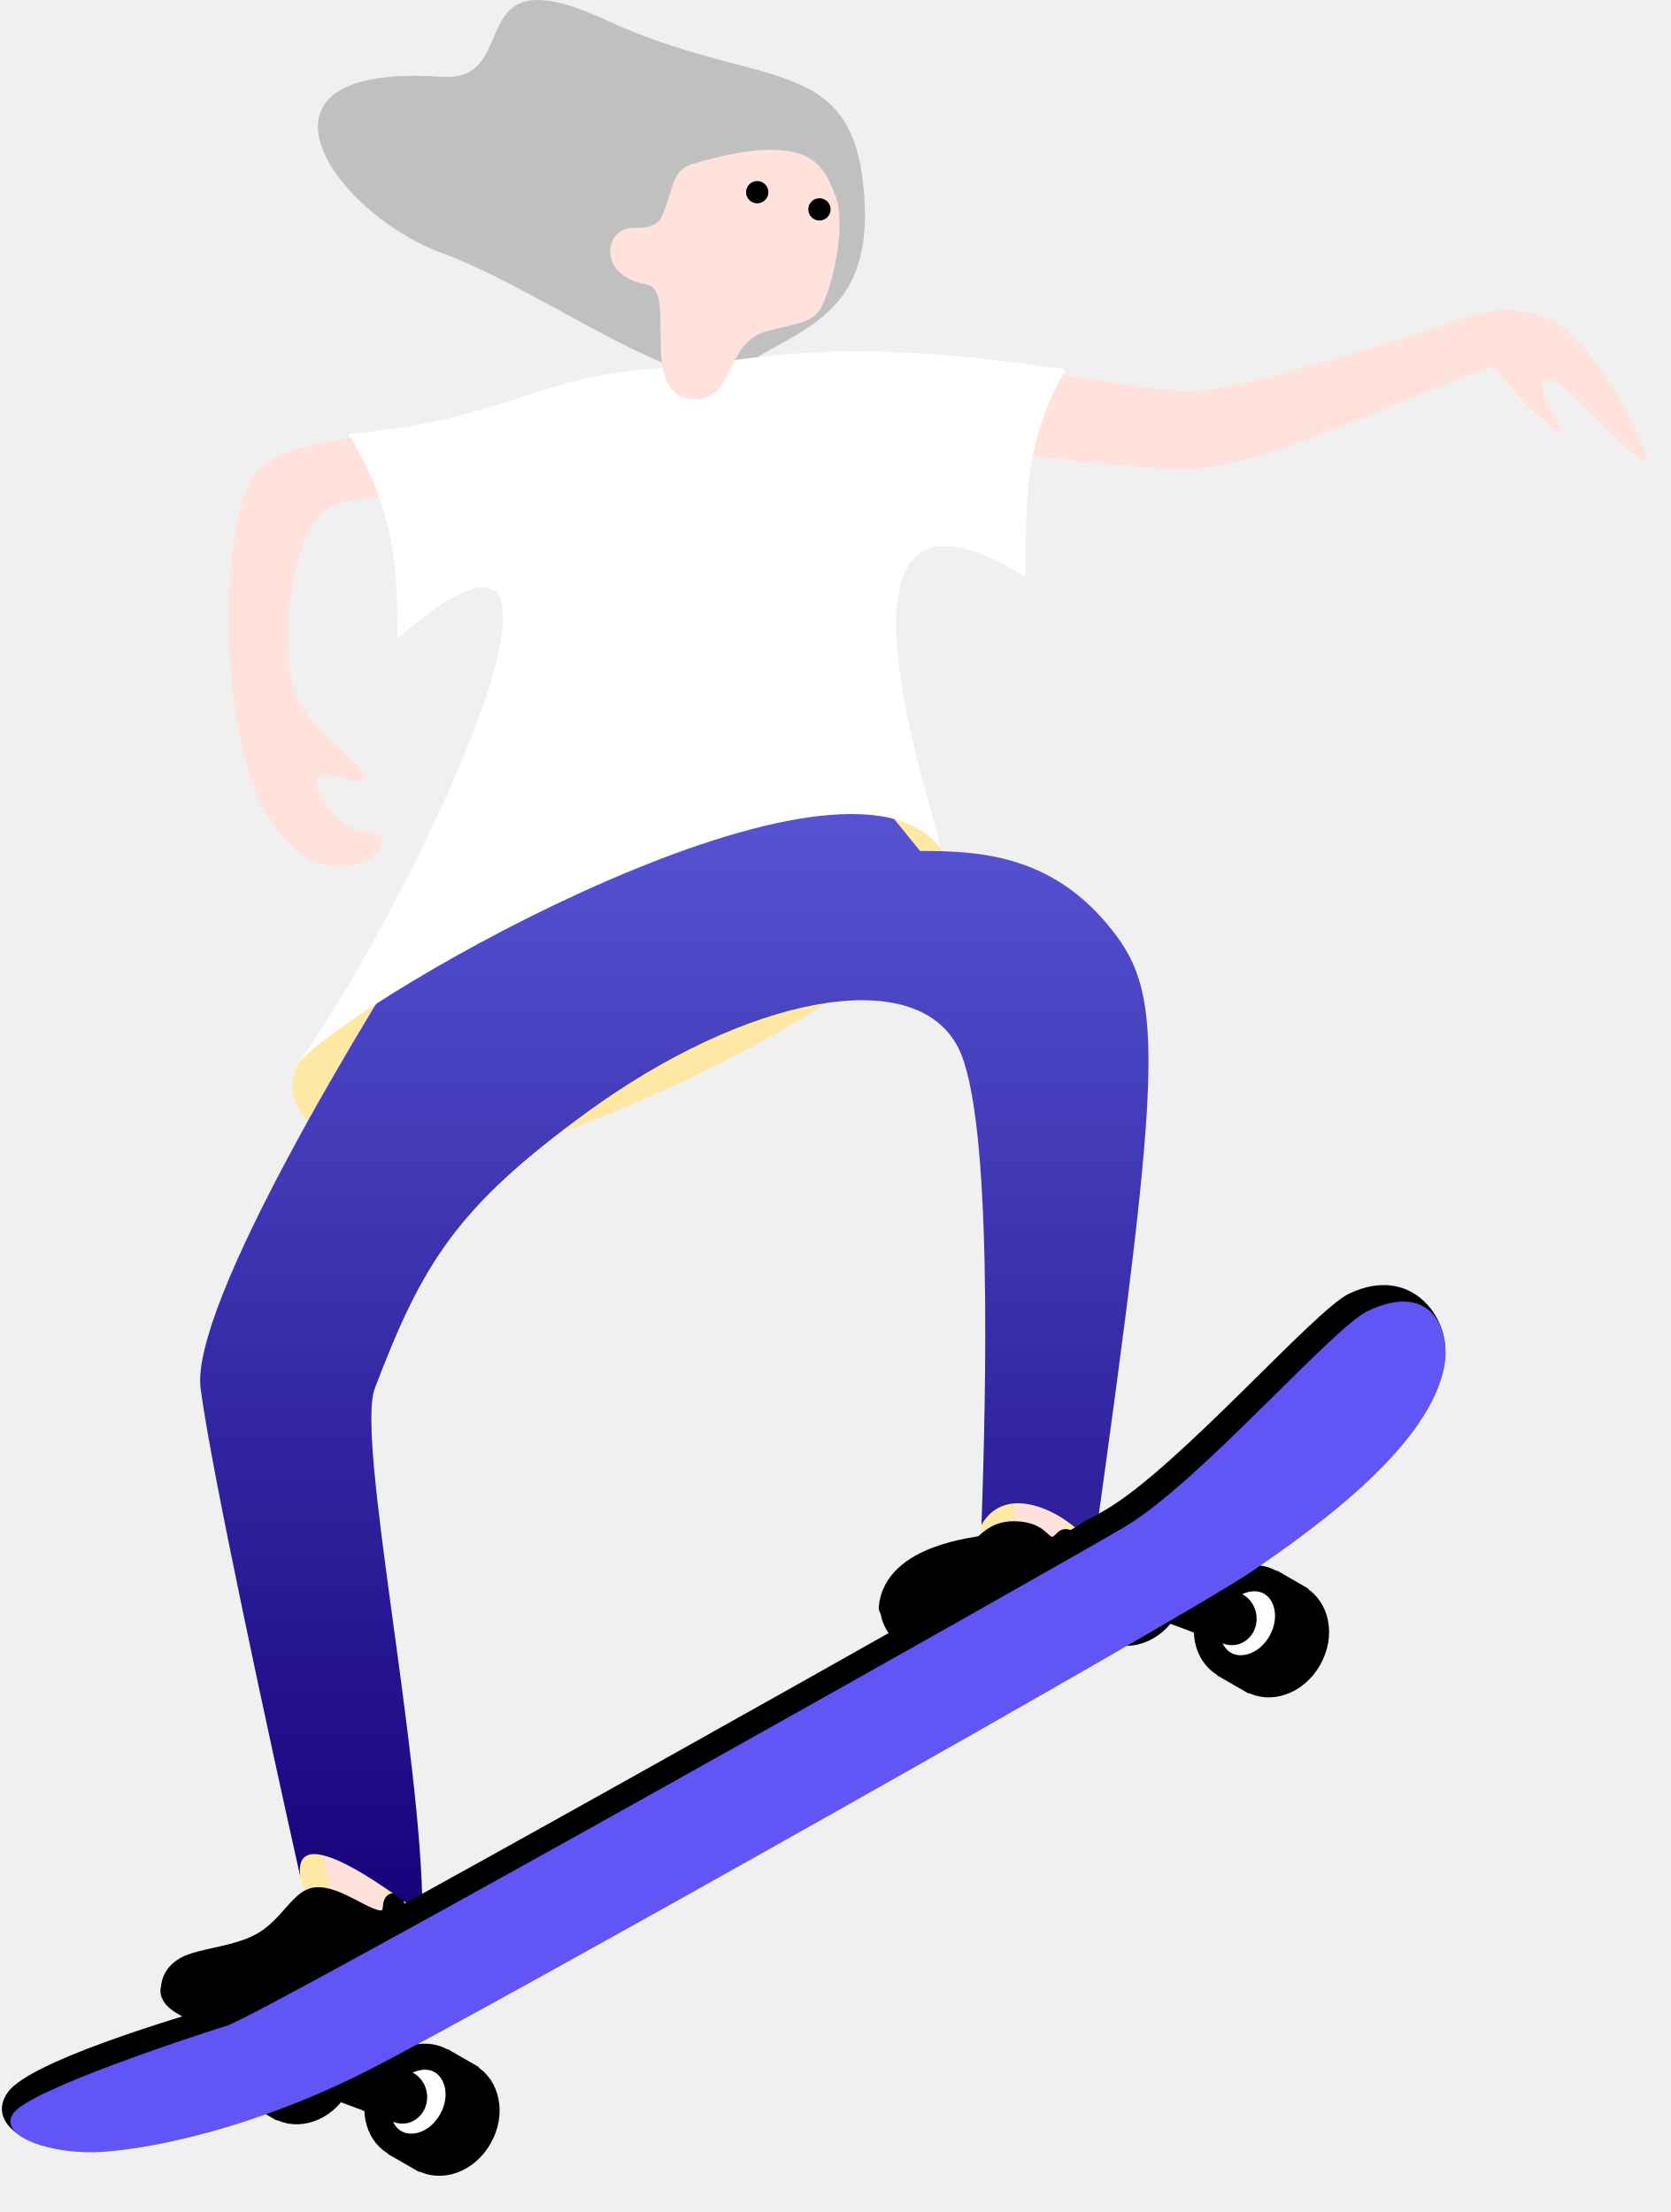
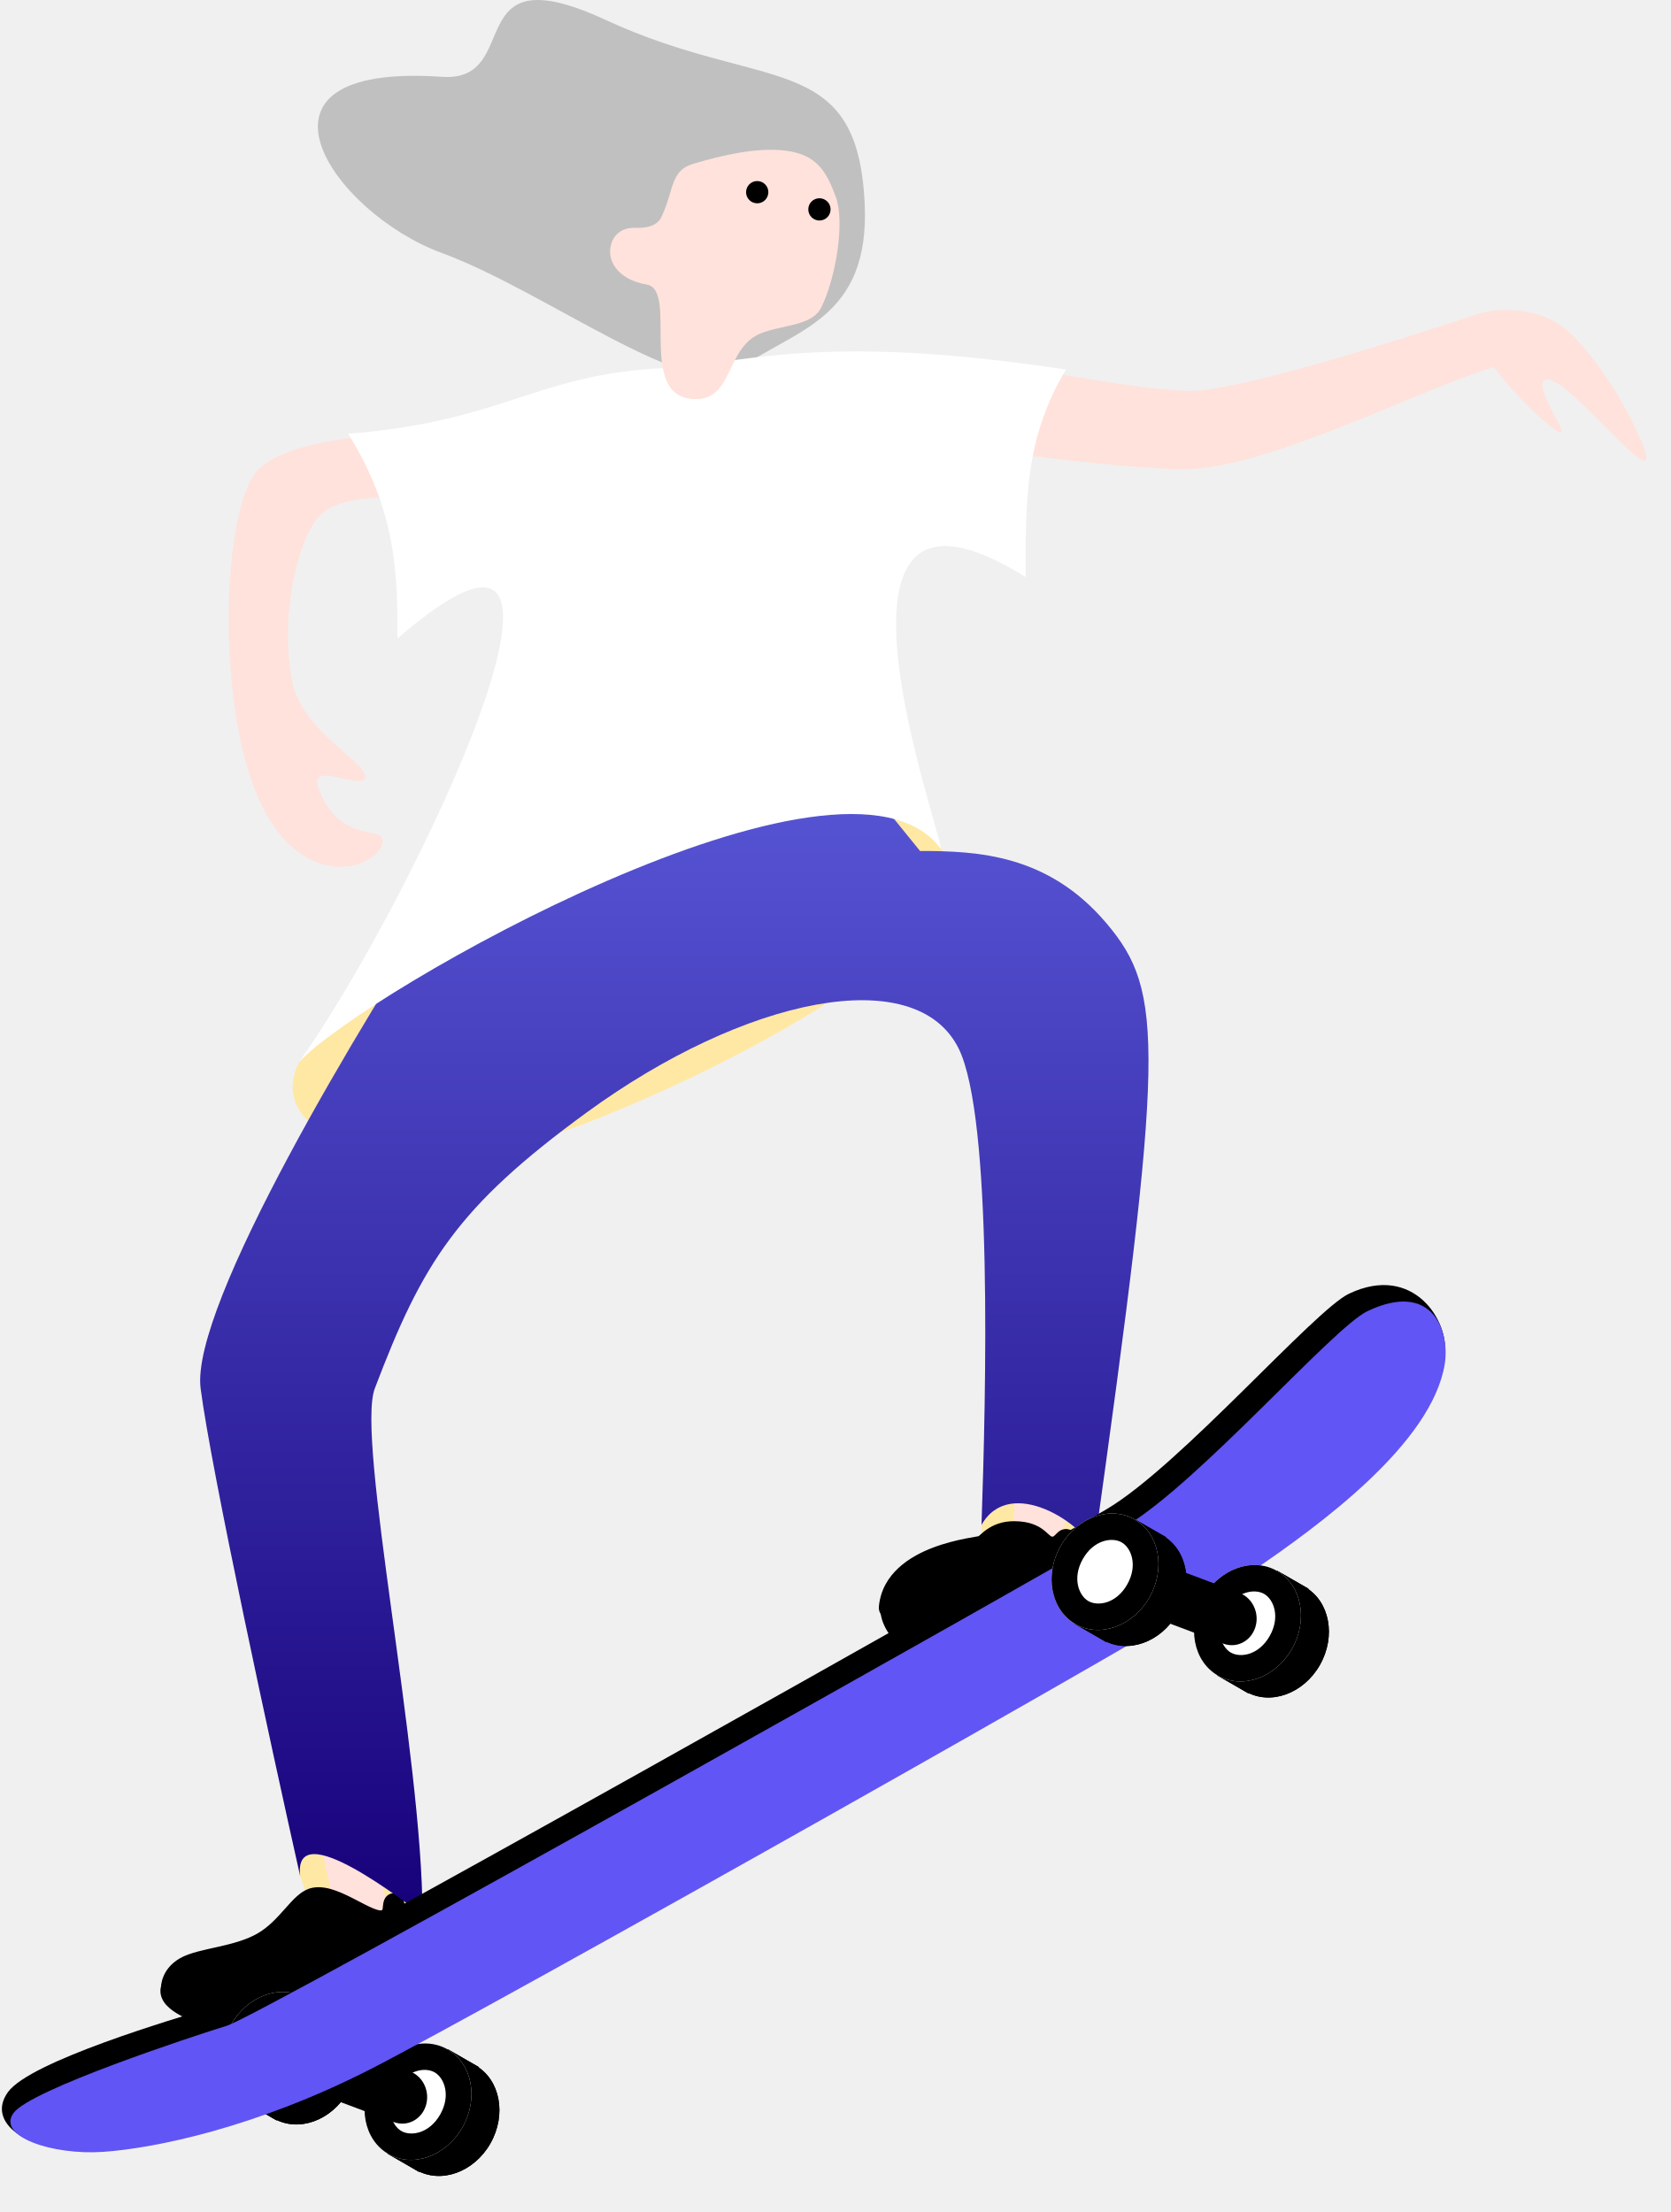
- <svg xmlns="http://www.w3.org/2000/svg" width="576" height="763" viewBox="0 0 576 763" fill="none">
+ <svg xmlns="http://www.w3.org/2000/svg" xmlns:xlink="http://www.w3.org/1999/xlink" width="576" height="763" viewBox="0 0 576 763" fill="none">
  <g id="me-skate-2">
    <path id="Vector 96" d="M145.682 660.368C140.927 657.311 100.771 625.187 103.527 647.233C105.635 652.706 106.664 660.368 122.992 673.607C128.395 677.988 145.682 677.589 145.682 660.368Z" fill="#FFE8A3" />
    <path id="Vector 95" d="M377.145 535.038C374.179 525.991 348.357 508.538 338.458 525.991C338.458 538.019 345.509 544.314 358.795 546.774C372.08 549.235 375.004 542.425 377.145 535.038Z" fill="#FFE8A3" />
    <path id="Vector 94" d="M324.339 292.631C291.138 247.983 125.374 342.262 103.213 366.237C88.873 394.555 144.03 409.91 202.431 387.255C260.833 364.6 343.49 318.388 324.339 292.631Z" fill="#FFE8A3" />
    <path id="hair" d="M152.347 26.499C181.062 28.479 157.736 -16.78 208.773 6.847C263.234 32.059 295.569 16.802 298.167 70.068C300.148 110.666 273.412 113.637 254.599 127.5C238.536 139.335 188.308 100.466 152.347 87.263C114.562 73.389 78.919 21.435 152.347 26.499Z" fill="black" fill-opacity="0.2" />
    <path id="Vector 38" d="M94.196 284.652C74.837 256.531 75.545 185.424 86.715 165.163C94.998 150.139 135.474 150.169 148.508 148.575L155.105 173.44C155.105 173.44 119.654 166.999 109.832 178.234C102.756 186.328 96.011 212.681 101.052 236.554C105.847 253.336 125.986 262.686 125.986 267.961C125.986 273.235 105.751 261.674 109.832 272.036C117.67 291.94 132.363 284.192 131.979 290.497C130.794 298.16 109.832 307.366 94.196 284.652Z" fill="#FFE2DB" />
    <path id="Vector 39" d="M537.39 145.87C543.427 156.493 523.987 138.52 515.154 126.604C484.782 136.132 434.932 162.94 405.763 161.853C388.828 161.222 368.208 158.835 352.696 156.895L358.483 128.154C381.285 131.339 391.512 134.022 409.451 134.86C427.391 135.698 500.784 111.277 508.583 108.605C516.381 105.933 527.764 106.2 536.625 111.206C545.485 116.211 558.991 135.867 565.661 151.418C574.294 171.545 553.681 145.901 541.162 135.299C533.814 129.077 526.578 126.845 537.39 145.87Z" fill="#FFE2DB" />
    <path id="Vector 40" d="M77.876 480.475C80.332 468.601 87.024 460.589 90.246 456.17C111.513 450.923 115.853 442.426 126.901 458.445C98.864 470.388 111.763 488.264 113.696 495.818C127.171 548.488 125.893 611.604 133.591 660.117C126.783 665.052 122.528 665.393 116.274 662.31C104.214 605.506 75.419 492.348 77.876 480.475Z" fill="#FFE2DB" />
    <path id="Vector 41" d="M348.457 541.318L365.113 541.928C379.87 422.409 398.446 320.25 357.976 327.198C322.913 333.218 358.722 404.726 348.457 541.318Z" fill="#FFE2DB" />
    <g id="Group 17">
-       <path id="Vector 33" d="M63.768 678.517C59.357 681.069 58.807 684.941 59.083 686.557L148.852 692.981C149.004 691.302 149.2 687.269 148.764 684.562C147.184 674.736 138.208 667.408 135.802 656.525C135.147 657.714 136.269 661.282 132.219 662.362C127.156 663.712 115.8 653.278 108.454 654.583C103.375 655.485 99.341 664.877 90.499 669.966C81.658 675.054 69.281 675.327 63.768 678.517Z" fill="black" stroke="black" stroke-width="7" stroke-linejoin="round" />
-       <path id="Vector 29" d="M99.445 683.265C90.161 682.48 69.832 679.33 62.066 683.512C49.388 690.339 83.863 699.834 99.338 700.561C114.814 701.289 126.355 701.987 132.657 701.245C138.958 700.502 149.858 698.679 148.312 694.042C146.767 689.406 137.438 691.662 128.402 689.14C119.365 686.618 113.606 684.462 99.445 683.265Z" fill="black" stroke="black" stroke-width="8" />
+       <g id="Vector 33">
+         <path d="M63.768 678.517C59.357 681.069 58.807 684.941 59.083 686.557L148.852 692.981C149.004 691.302 149.2 687.269 148.764 684.562C147.184 674.736 138.208 667.408 135.802 656.525C135.147 657.714 136.269 661.282 132.219 662.362C127.156 663.712 115.8 653.278 108.454 654.583C103.375 655.485 99.341 664.877 90.499 669.966C81.658 675.054 69.281 675.327 63.768 678.517Z" fill="black" />
+         <path d="M59.083 686.557L55.63 687.178C55.899 688.751 57.204 689.931 58.799 690.045L59.083 686.557ZM63.768 678.517L65.502 681.539L63.768 678.517ZM90.499 669.966L92.227 672.991V672.991L90.499 669.966ZM108.454 654.583L109.035 658.026L108.454 654.583ZM132.219 662.362L133.092 665.74V665.74L132.219 662.362ZM135.802 656.525L139.223 655.74C138.91 654.323 137.748 653.255 136.306 653.06C134.864 652.865 133.443 653.582 132.737 654.862L135.802 656.525ZM148.764 684.562L145.306 685.149L145.306 685.149L148.764 684.562ZM148.852 692.981L148.568 696.468C150.483 696.606 152.167 695.175 152.34 693.263L148.852 692.981ZM59.083 686.557L62.536 685.937C62.537 685.939 62.535 685.926 62.532 685.898C62.53 685.87 62.528 685.831 62.527 685.782C62.526 685.682 62.532 685.551 62.552 685.393C62.593 685.077 62.688 684.688 62.873 684.267C63.227 683.461 63.954 682.434 65.502 681.539L63.768 678.517L62.033 675.496C56.212 678.864 55.133 684.269 55.63 687.178L59.083 686.557ZM63.768 678.517L65.502 681.539C66.463 680.983 67.902 680.463 69.902 679.929C71.887 679.399 74.106 678.933 76.626 678.364C81.496 677.265 87.288 675.834 92.227 672.991L90.499 669.966L88.772 666.94C84.869 669.187 80.052 670.436 75.145 671.543C72.777 672.077 70.315 672.596 68.153 673.173C66.005 673.747 63.829 674.457 62.033 675.496L63.768 678.517ZM90.499 669.966L92.227 672.991C97.217 670.118 100.788 666.064 103.499 663.009C104.917 661.412 106.021 660.175 107.056 659.261C108.098 658.34 108.708 658.084 109.035 658.026L108.454 654.583L107.872 651.14C105.659 651.534 103.861 652.789 102.442 654.042C101.016 655.302 99.606 656.9 98.275 658.4C95.49 661.538 92.622 664.724 88.772 666.94L90.499 669.966ZM108.454 654.583L109.035 658.026C109.981 657.858 111.381 658.033 113.351 658.734C115.276 659.418 117.349 660.453 119.554 661.596C121.662 662.689 123.975 663.929 126.056 664.774C127.973 665.552 130.603 666.404 133.092 665.74L132.219 662.362L131.346 658.984C131.401 658.97 131.243 659.023 130.732 658.926C130.234 658.832 129.582 658.63 128.749 658.292C127.048 657.601 125.114 656.567 122.831 655.383C120.646 654.25 118.186 653.005 115.757 652.142C113.373 651.295 110.6 650.656 107.872 651.14L108.454 654.583ZM132.219 662.362L133.092 665.74C134.631 665.33 135.938 664.606 136.939 663.541C137.93 662.487 138.416 661.316 138.672 660.338C138.912 659.42 138.981 658.516 139.022 658.09C139.048 657.824 139.061 657.725 139.069 657.683C139.08 657.624 139.049 657.86 138.867 658.188L135.802 656.525L132.737 654.862C132.392 655.488 132.252 656.095 132.183 656.463C132.111 656.847 132.074 657.231 132.049 657.484C131.99 658.094 131.963 658.373 131.895 658.631C131.844 658.829 131.81 658.826 131.852 658.782C131.904 658.727 131.832 658.855 131.346 658.984L132.219 662.362ZM148.764 684.562L145.306 685.149C145.668 687.404 145.51 691.074 145.363 692.698L148.852 692.981L152.34 693.263C152.497 691.53 152.731 687.134 152.223 683.976L148.764 684.562ZM148.852 692.981L149.136 689.493L59.367 683.069L59.083 686.557L58.799 690.045L148.568 696.468L148.852 692.981ZM135.802 656.525L132.382 657.31C133.732 663.421 136.919 668.464 139.61 672.802C142.42 677.331 144.645 681.037 145.306 685.149L148.764 684.562L152.223 683.976C151.304 678.261 148.25 673.389 145.576 669.078C142.782 664.575 140.278 660.511 139.223 655.74L135.802 656.525Z" fill="black" />
+       </g>
+       <g id="Vector 29">
+         <path d="M99.445 683.265C90.161 682.48 69.832 679.33 62.066 683.512C49.388 690.339 83.863 699.834 99.338 700.561C114.814 701.289 126.355 701.987 132.657 701.245C138.958 700.502 149.858 698.679 148.312 694.042C146.767 689.406 137.438 691.662 128.402 689.14C119.365 686.618 113.606 684.462 99.445 683.265Z" fill="black" />
+         <path d="M62.066 683.512L60.189 679.999L62.066 683.512ZM99.445 683.265L99.817 679.283V679.283L99.445 683.265ZM128.402 689.14L129.511 685.291V685.291L128.402 689.14ZM148.312 694.042L152.112 692.751L152.112 692.751L148.312 694.042ZM62.066 683.512L63.944 687.025C65.159 686.37 67.234 685.843 70.2 685.579C73.081 685.322 76.434 685.34 79.95 685.517C87.12 685.877 94.108 686.827 99.073 687.247L99.445 683.265L99.817 679.283C95.499 678.918 87.68 677.9 80.423 677.535C76.726 677.349 72.96 677.315 69.555 677.619C66.235 677.915 62.856 678.563 60.189 679.999L62.066 683.512ZM99.445 683.265L99.073 687.247C112.791 688.406 118.178 690.446 127.293 692.989L128.402 689.14L129.511 685.291C120.552 682.791 114.421 680.518 99.817 679.283L99.445 683.265ZM132.657 701.245L132.221 697.276C126.349 697.968 115.313 697.31 99.562 696.57L99.338 700.561L99.115 704.553C114.316 705.267 126.361 706.006 133.092 705.213L132.657 701.245ZM128.402 689.14L127.293 692.989C132.276 694.38 137.508 694.483 140.77 694.778C142.576 694.941 143.674 695.141 144.337 695.4C144.857 695.602 144.611 695.629 144.512 695.334L148.312 694.042L152.112 692.751C151.241 690.138 149.25 688.708 147.303 687.951C145.5 687.249 143.411 686.986 141.562 686.819C137.514 686.452 133.564 686.422 129.511 685.291L128.402 689.14ZM148.312 694.042L144.512 695.334C144.456 695.165 144.413 694.821 144.538 694.439C144.645 694.112 144.794 694.01 144.698 694.098C144.427 694.349 143.663 694.814 142.166 695.322C139.281 696.303 135.346 696.908 132.221 697.276L132.657 701.245L133.092 705.213C136.269 704.839 140.935 704.161 144.688 702.885C146.511 702.266 148.576 701.359 150.111 699.94C150.918 699.195 151.714 698.183 152.146 696.866C152.596 695.494 152.555 694.079 152.112 692.751L148.312 694.042ZM99.338 700.561L99.562 696.57C92.272 696.227 80.188 693.766 71.565 690.576C69.434 689.787 67.594 688.983 66.135 688.196C64.623 687.38 63.749 686.704 63.342 686.256C62.922 685.794 63.516 686.204 63.265 687.158C63.075 687.88 62.687 687.701 63.944 687.025L62.066 683.512L60.189 679.999C58.276 681.029 56.192 682.64 55.521 685.192C54.789 687.975 56.117 690.252 57.388 691.651C58.672 693.064 60.446 694.244 62.28 695.234C64.166 696.251 66.371 697.201 68.724 698.072C78.038 701.518 90.929 704.168 99.115 704.553L99.338 700.561Z" fill="black" />
+       </g>
    </g>
    <g id="Group 18">
-       <path id="Vector 37" d="M349.84 528.729C342.995 528.615 340.619 532.96 339.016 533.63C337.414 534.301 308.707 536.564 307.028 554.479L376.343 567.705C377.159 551.557 372.778 544.769 367.504 531.441C366.791 531.976 365.287 534.43 362.155 534.016C358.17 533.49 358.512 528.874 349.84 528.729Z" fill="black" stroke="black" stroke-width="8" stroke-linecap="round" stroke-linejoin="round" />
-       <path id="Vector 35" d="M342.299 574.792C352.462 577.412 360.478 579.477 372.956 573.746C388.524 566.595 361.246 552.211 352.207 549.245C339.726 545.149 320.533 540.201 310.013 547.029C298.021 554.813 310.765 568.617 318.059 571.339C325.353 574.061 334.483 572.778 342.09 574.739L342.299 574.792Z" fill="black" stroke="black" stroke-width="3" stroke-linecap="round" />
+       <g id="Vector 37">
+         <path d="M349.84 528.729C342.995 528.615 340.619 532.96 339.016 533.63C337.414 534.301 308.707 536.564 307.028 554.479L376.343 567.705C377.159 551.557 372.778 544.769 367.504 531.441C366.791 531.976 365.287 534.43 362.155 534.016C358.17 533.49 358.512 528.874 349.84 528.729Z" fill="black" />
+         <path d="M339.016 533.63L337.554 529.927L337.554 529.927L339.016 533.63ZM349.84 528.729L349.985 524.715L349.985 524.715L349.84 528.729ZM362.155 534.016L361.561 537.997L361.561 537.997L362.155 534.016ZM367.504 531.441L365.169 528.237C366.164 527.49 367.437 527.242 368.617 527.565C369.797 527.888 370.752 528.746 371.205 529.89L367.504 531.441ZM376.343 567.705L380.318 567.83C380.259 569.002 379.694 570.1 378.773 570.835C377.852 571.569 376.667 571.867 375.529 571.65L376.343 567.705ZM307.028 554.479L306.213 558.424C304.23 558.046 302.874 556.218 303.065 554.18L307.028 554.479ZM339.016 533.63L337.554 529.927C337.251 530.054 337.122 530.178 337.248 530.079C337.356 529.993 337.509 529.86 337.803 529.595C338.334 529.116 339.174 528.346 340.236 527.603C342.482 526.029 345.605 524.642 349.985 524.715L349.84 528.729L349.696 532.743C347.23 532.702 345.742 533.43 344.688 534.168C344.1 534.58 343.617 535.015 343.039 535.536C342.778 535.771 342.428 536.087 342.074 536.366C341.735 536.633 341.182 537.039 340.479 537.334L339.016 533.63ZM349.84 528.729L349.985 524.715C355.211 524.802 358.143 526.308 360.315 528.105C360.78 528.489 361.198 528.877 361.498 529.151C361.828 529.453 362.033 529.634 362.218 529.775C362.498 529.99 362.601 530.016 362.748 530.035L362.155 534.016L361.561 537.997C359.717 537.753 358.368 537.005 357.321 536.201C356.841 535.834 356.413 535.445 356.09 535.149C355.736 534.826 355.479 534.588 355.195 534.354C354.374 533.675 353.141 532.8 349.696 532.743L349.84 528.729ZM362.155 534.016L362.748 530.035C362.971 530.065 363.082 530.037 363.132 530.022C363.197 530.002 363.294 529.96 363.437 529.854C363.591 529.741 363.757 529.588 363.992 529.347C364.03 529.308 364.31 529.016 364.399 528.925C364.526 528.795 364.813 528.505 365.169 528.237L367.504 531.441L369.839 534.645C370.79 533.931 366.839 538.694 361.561 537.997L362.155 534.016ZM376.343 567.705L375.529 571.65L306.213 558.424L307.028 554.479L307.842 550.534L377.157 563.76L376.343 567.705ZM307.028 554.479L303.065 554.18C304.14 542.713 313.854 536.827 321.71 533.836C325.795 532.28 329.826 531.323 332.881 530.714C334.414 530.408 335.724 530.187 336.661 530.026C337.144 529.944 337.489 529.884 337.737 529.836C338.148 529.757 337.912 529.777 337.554 529.927L339.016 533.63L340.479 537.334C339.92 537.568 339.273 537.684 339.086 537.72C338.736 537.788 338.299 537.863 337.84 537.941C336.894 538.103 335.686 538.308 334.275 538.589C331.445 539.153 327.894 540.007 324.392 541.34C317.074 544.126 311.595 548.33 310.99 554.778L307.028 554.479ZM367.504 531.441L371.205 529.89C376.334 542.852 381.188 550.598 380.318 567.83L376.343 567.705L372.368 567.58C373.129 552.515 369.222 546.686 363.803 532.992L367.504 531.441Z" fill="black" />
+       </g>
+       <g id="Vector 35">
+         <path d="M342.299 574.792C352.462 577.412 360.478 579.477 372.956 573.746C388.524 566.595 361.246 552.211 352.207 549.245C339.726 545.149 320.533 540.201 310.013 547.029C298.021 554.813 310.765 568.617 318.059 571.339C325.353 574.061 334.483 572.778 342.09 574.739L342.299 574.792Z" fill="black" />
+         <path d="M372.956 573.746L372.36 572.378L372.36 572.378L372.956 573.746ZM342.299 574.792L341.903 576.251L341.903 576.251L342.299 574.792ZM342.09 574.739L342.486 573.28L342.486 573.28L342.09 574.739ZM318.059 571.339L318.601 569.926V569.926L318.059 571.339ZM310.013 547.029L309.223 545.768L309.223 545.768L310.013 547.029ZM352.207 549.245L352.694 547.813V547.813L352.207 549.245ZM372.956 573.746L373.553 575.114C367.12 578.069 361.77 579.039 356.691 578.905C351.662 578.773 346.955 577.553 341.903 576.251L342.299 574.792L342.695 573.333C347.806 574.651 352.189 575.774 356.828 575.896C361.418 576.017 366.315 575.155 372.36 572.378L372.956 573.746ZM342.299 574.792L341.903 576.251L341.694 576.197L342.09 574.739L342.486 573.28L342.695 573.333L342.299 574.792ZM342.09 574.739L341.694 576.197C338.058 575.26 334.046 575.095 329.834 574.827C325.701 574.563 321.391 574.198 317.517 572.752L318.059 571.339L318.601 569.926C322.02 571.202 325.923 571.556 330.08 571.822C334.159 572.082 338.515 572.256 342.486 573.28L342.09 574.739ZM318.059 571.339L317.517 572.752C313.524 571.262 308.25 566.883 305.493 561.828C304.101 559.277 303.264 556.397 303.711 553.524C304.167 550.589 305.923 547.91 309.223 545.768L310.013 547.029L310.803 548.29C308.107 550.041 306.959 552.007 306.66 553.933C306.351 555.923 306.908 558.124 308.115 560.337C310.554 564.81 315.3 568.694 318.601 569.926L318.059 571.339ZM310.013 547.029L309.223 545.768C314.942 542.055 322.817 541.64 330.574 542.545C338.394 543.458 346.423 545.755 352.694 547.813L352.207 549.245L351.72 550.677C345.51 548.639 337.701 546.414 330.174 545.536C322.585 544.65 315.603 545.175 310.803 548.29L310.013 547.029ZM352.207 549.245L352.694 547.813C357.349 549.34 366.593 553.754 372.757 558.745C374.309 560.001 375.701 561.322 376.784 562.674C377.858 564.014 378.692 565.463 379.013 566.976C379.345 568.543 379.113 570.131 378.137 571.588C377.194 572.994 375.641 574.155 373.553 575.114L372.956 573.746L372.36 572.378C374.163 571.55 375.164 570.696 375.674 569.936C376.15 569.226 376.27 568.494 376.093 567.661C375.905 566.773 375.367 565.741 374.448 564.594C373.536 563.457 372.311 562.282 370.861 561.107C365.019 556.377 356.104 552.116 351.72 550.677L352.207 549.245Z" fill="black" />
+       </g>
    </g>
    <path id="Vector 93" d="M69.182 478.941C65.518 450.549 124.897 351.864 155.045 306.07L295.861 267.145L317.264 293.532C337.108 293.532 361.4 294.661 381.549 318.474C401.698 342.287 401.394 361.565 377.144 535.038C374.178 525.992 348.357 508.538 338.458 525.992C339.985 480.961 342.427 385.378 330.52 361.565C315.637 331.799 256.812 343.989 202.381 383.678C157.624 416.313 145.682 435.592 129.239 478.941C122.662 496.281 145.682 605.37 145.682 660.368C140.927 657.311 100.771 625.187 103.527 647.233C93.605 602.966 72.845 507.333 69.182 478.941Z" fill="url(#paint0_linear_68_7608)" />
    <path id="Vector 92" d="M238.357 126.747C280.422 118.596 317.246 120.006 367.571 127.451C353.453 151.229 353.673 172.084 353.673 199.024C274.264 149.629 325.07 287.624 324.338 292.631C291.138 247.983 125.374 342.262 103.213 366.237C143.026 310.072 218.811 149.629 137.052 220.236C137.052 199.024 137.052 176.868 120.078 149.629C177.457 145.052 186.372 126.747 238.357 126.747Z" fill="white" />
    <g id="Group 58">
      <path id="Vector 42" d="M283.209 106.029C288.211 95.904 291.423 76.609 288.211 67.907C284.998 59.205 281.681 53.209 270.614 51.926C260.531 50.757 248.535 53.709 239.082 56.49C231.043 58.854 232.534 65.454 228.073 74.857C226.591 77.982 222.752 78.728 219.297 78.579C215.731 78.424 212.389 79.8 210.973 83.55C208.782 89.356 212.63 96.372 222.991 98.145C234.246 100.07 218.975 137.678 239.983 137.678C252.882 137.678 250.309 119.88 262.308 115.003C269.843 111.94 279.984 112.558 283.209 106.029Z" fill="#FFE2DB" />
      <circle id="Ellipse 28" cx="261.113" cy="66.292" r="3.841" fill="black" />
      <circle id="Ellipse 29" cx="282.568" cy="72.225" r="3.841" fill="black" />
    </g>
    <g id="Group 19">
      <path id="Vector 12" d="M381.695 520.516C356.404 535.546 83.465 689.185 71.841 692.771C60.216 696.357 10.447 710.973 2.749 721.63C-4.949 732.286 9.619 742.017 29.203 741.889C48.787 741.761 78.573 726.238 121.228 707.825C121.228 707.825 401.94 551.972 425.334 536.025C448.727 520.077 493.682 494.795 498.131 467.402C499.985 455.982 487.528 435.586 465.15 446.262C453.247 451.941 406.987 505.485 381.695 520.516Z" fill="black" />
-       <g id="Group 10">
+       <g id="Group 11">
        <g id="Group 2">
-           <path id="Ellipse 4" d="M451.302 572.101C446.594 580.378 437.698 582.922 431.819 579.524C425.94 576.125 423.625 567.098 428.333 558.821C433.041 550.544 441.938 547.999 447.817 551.398C453.696 554.797 456.01 563.824 451.302 572.101Z" fill="black" stroke="black" stroke-width="9" />
-           <rect id="Rectangle 1" x="4.291" y="-1.22" width="34.876" height="6.335" transform="matrix(0.500712 -0.877288 0.853952 0.492042 422.951 581.078)" fill="black" stroke="black" stroke-width="6.335" />
-           <path id="Ellipse 3" d="M441.664 566.557C436.956 574.834 428.059 577.378 422.18 573.98C416.301 570.581 413.986 561.554 418.694 553.277C423.402 545 432.3 542.455 438.178 545.854C444.057 549.253 446.371 558.281 441.664 566.557Z" fill="white" stroke="black" stroke-width="9" />
-           <path id="Vector 34" d="M421.851 566.954C426.407 568.665 431.344 566.137 432.878 561.306C434.411 556.476 431.961 551.173 427.405 549.461L424.628 558.208L421.851 566.954ZM385.016 533.54C380.46 531.829 375.523 534.357 373.99 539.188C372.456 544.018 374.906 549.321 379.463 551.032L382.24 542.286L385.016 533.54ZM424.628 558.208L427.405 549.461L385.016 533.54L382.24 542.286L379.463 551.032L421.851 566.954L424.628 558.208Z" fill="black" />
+           <g id="Ellipse 4">
+             <use xlink:href="#stroke0_68_7608" fill="black" />
+             <mask id="stroke1_68_7608" fill="white">
+               <use xlink:href="#stroke0_68_7608" />
+             </mask>
+             <path d="M143.537 748.509L148.033 740.606C144.738 738.701 142.382 732.679 146.139 726.074L138.459 721.634L130.78 717.194C123.218 730.487 125.409 748.529 139.042 756.411L143.537 748.509ZM138.459 721.634L146.139 726.074C149.896 719.469 156.241 718.478 159.536 720.383L164.031 712.48L168.526 704.577C154.893 696.695 138.341 703.901 130.78 717.194L138.459 721.634ZM164.031 712.48L159.536 720.383C162.83 722.287 165.186 728.309 161.429 734.914L169.109 739.354L176.788 743.794C184.35 730.501 182.159 712.459 168.526 704.577L164.031 712.48ZM169.109 739.354L161.429 734.914C157.672 741.519 151.327 742.51 148.033 740.606L143.537 748.509L139.042 756.411C152.675 764.293 169.227 757.088 176.788 743.794L169.109 739.354Z" fill="black" mask="url(#stroke1_68_7608)" />
+           </g>
+           <g id="Rectangle 1">
+             <path d="M133.732 742.967L154.367 706.812L165.188 713.047L144.553 749.202L133.732 742.967Z" fill="black" />
+             <path d="M133.732 742.967L154.367 706.812L165.188 713.047L144.553 749.202L133.732 742.967Z" fill="black" />
+           </g>
+           <g id="Ellipse 3">
+             <use xlink:href="#stroke2_68_7608" fill="white" />
+             <mask id="stroke3_68_7608" fill="white">
+               <use xlink:href="#stroke2_68_7608" />
+             </mask>
+             <path d="M133.898 742.965L138.394 735.062C135.099 733.157 132.743 727.135 136.5 720.53L128.82 716.09L121.141 711.65C113.579 724.943 115.77 742.985 129.403 750.867L133.898 742.965ZM128.82 716.09L136.5 720.53C140.257 713.925 146.602 712.934 149.897 714.839L154.392 706.936L158.887 699.033C145.254 691.151 128.702 698.357 121.141 711.65L128.82 716.09ZM154.392 706.936L149.897 714.839C153.191 716.743 155.547 722.765 151.79 729.37L159.47 733.81L167.149 738.251C174.711 724.957 172.52 706.915 158.887 699.033L154.392 706.936ZM159.47 733.81L151.79 729.37C148.033 735.975 141.688 736.966 138.394 735.062L133.898 742.965L129.403 750.867C143.036 758.75 159.588 751.544 167.149 738.251L159.47 733.81Z" fill="black" mask="url(#stroke3_68_7608)" />
+           </g>
+           <path id="Vector 34" d="M135.817 731.987C140.373 733.699 145.31 731.17 146.844 726.34C148.378 721.509 145.927 716.206 141.371 714.495L138.594 723.241L135.817 731.987ZM98.983 698.574C94.426 696.862 89.489 699.391 87.956 704.221C86.422 709.051 88.872 714.355 93.429 716.066L96.206 707.32L98.983 698.574ZM138.594 723.241L141.371 714.495L98.983 698.574L96.206 707.32L93.429 716.066L135.817 731.987L138.594 723.241Z" fill="black" />
        </g>
        <g id="Group 3">
-           <path id="Ellipse 4_2" d="M402.168 554.325C397.455 562.608 388.557 565.153 382.684 561.759C376.812 558.364 374.497 549.339 379.21 541.056C383.923 532.773 392.821 530.228 398.694 533.622C404.567 537.016 406.881 546.042 402.168 554.325Z" fill="black" stroke="black" stroke-width="9" />
-           <rect id="Rectangle 1_2" x="4.289" y="-1.22" width="34.886" height="6.331" transform="matrix(0.500845 -0.877297 0.854071 0.491984 373.819 563.311)" fill="black" stroke="black" stroke-width="6.331" />
-           <path id="Ellipse 3_2" d="M392.529 548.781C387.816 557.064 378.918 559.609 373.045 556.215C367.172 552.82 364.858 543.795 369.571 535.512C374.284 527.229 383.182 524.684 389.055 528.078C394.928 531.472 397.242 540.498 392.529 548.781Z" fill="white" stroke="black" stroke-width="9" />
-         </g>
-       </g>
-       <g id="Group 11">
-         <g id="Group 2_2">
-           <path id="Ellipse 4_3" d="M165.269 737.135C160.561 745.411 151.664 747.956 145.785 744.557C139.906 741.158 137.591 732.131 142.299 723.854C147.007 715.577 155.905 713.033 161.783 716.432C167.662 719.831 169.977 728.858 165.269 737.135Z" fill="black" stroke="black" stroke-width="9" />
-           <rect id="Rectangle 1_3" x="4.291" y="-1.22" width="34.876" height="6.335" transform="matrix(0.500712 -0.877288 0.853952 0.492042 136.917 746.112)" fill="black" stroke="black" stroke-width="6.335" />
-           <path id="Ellipse 3_3" d="M155.63 731.591C150.922 739.867 142.025 742.412 136.146 739.013C130.267 735.614 127.952 726.587 132.66 718.31C137.368 710.033 146.266 707.489 152.144 710.888C158.023 714.287 160.338 723.314 155.63 731.591Z" fill="white" stroke="black" stroke-width="9" />
-           <path id="Vector 34_2" d="M135.817 731.987C140.373 733.699 145.31 731.17 146.844 726.34C148.378 721.509 145.927 716.206 141.371 714.495L138.594 723.241L135.817 731.987ZM98.983 698.574C94.426 696.862 89.489 699.391 87.956 704.221C86.422 709.051 88.872 714.355 93.429 716.066L96.206 707.32L98.983 698.574ZM138.594 723.241L141.371 714.495L98.983 698.574L96.206 707.32L93.429 716.066L135.817 731.987L138.594 723.241Z" fill="black" />
-         </g>
-         <g id="Group 3_2">
-           <path id="Ellipse 4_4" d="M116.134 719.358C111.421 727.641 102.523 730.186 96.651 726.792C90.778 723.398 88.464 714.372 93.177 706.089C97.89 697.806 106.788 695.261 112.66 698.655C118.533 702.05 120.847 711.075 116.134 719.358Z" fill="black" stroke="black" stroke-width="9" />
-           <rect id="Rectangle 1_4" x="4.289" y="-1.22" width="34.886" height="6.331" transform="matrix(0.500845 -0.877297 0.854071 0.491984 87.7854 728.344)" fill="black" stroke="black" stroke-width="6.331" />
-           <path id="Ellipse 3_4" d="M106.495 713.814C101.782 722.097 92.884 724.642 87.012 721.248C81.139 717.854 78.825 708.828 83.538 700.545C88.251 692.262 97.149 689.717 103.021 693.111C108.894 696.506 111.208 705.531 106.495 713.814Z" fill="white" stroke="black" stroke-width="9" />
+           <g id="Ellipse 4_2">
+             <use xlink:href="#stroke4_68_7608" fill="black" />
+             <mask id="stroke5_68_7608" fill="white">
+               <use xlink:href="#stroke4_68_7608" />
+             </mask>
+             <path d="M94.403 730.743L98.899 722.84C95.614 720.942 93.254 714.923 97.017 708.309L89.337 703.87L81.656 699.43C74.094 712.72 76.269 730.765 89.906 738.646L94.403 730.743ZM89.337 703.87L97.017 708.309C100.781 701.695 107.127 700.708 110.412 702.607L114.909 694.704L119.406 686.801C105.769 678.92 89.218 686.141 81.656 699.43L89.337 703.87ZM114.909 694.704L110.412 702.607C113.697 704.505 116.058 710.524 112.294 717.138L119.975 721.578L127.656 726.017C135.218 712.727 133.042 694.683 119.406 686.801L114.909 694.704ZM119.975 721.578L112.294 717.138C108.53 723.753 102.184 724.739 98.899 722.84L94.403 730.743L89.906 738.646C103.542 746.527 120.094 739.306 127.656 726.017L119.975 721.578Z" fill="black" mask="url(#stroke5_68_7608)" />
+           </g>
+           <g id="Rectangle 1_2">
+             <path d="M84.603 725.201L105.246 689.043L116.06 695.272L95.417 731.43L84.603 725.201Z" fill="black" />
+             <path d="M84.603 725.201L105.246 689.043L116.06 695.272L95.417 731.43L84.603 725.201Z" fill="black" />
+           </g>
+           <g id="Ellipse 3_2">
+             <use xlink:href="#stroke6_68_7608" fill="white" />
+             <mask id="stroke7_68_7608" fill="white">
+               <use xlink:href="#stroke6_68_7608" />
+             </mask>
+             <path d="M84.763 725.199L89.26 717.296C85.975 715.398 83.615 709.379 87.378 702.765L79.698 698.326L72.017 693.886C64.455 707.176 66.63 725.221 80.267 733.102L84.763 725.199ZM79.698 698.326L87.378 702.765C91.142 696.151 97.488 695.164 100.773 697.063L105.27 689.16L109.767 681.257C96.13 673.376 79.578 680.597 72.017 693.886L79.698 698.326ZM105.27 689.16L100.773 697.063C104.058 698.961 106.418 704.98 102.655 711.594L110.336 716.034L118.017 720.473C125.579 707.183 123.403 689.139 109.767 681.257L105.27 689.16ZM110.336 716.034L102.655 711.594C98.891 718.208 92.545 719.195 89.26 717.296L84.763 725.199L80.267 733.102C93.903 740.983 110.455 733.762 118.017 720.473L110.336 716.034Z" fill="black" mask="url(#stroke7_68_7608)" />
+           </g>
        </g>
      </g>
      <path id="Vector 13" d="M388.083 526.513C362.793 541.542 89.869 695.16 78.245 698.746C66.621 702.331 10.484 720.794 4.649 728.872C-1.187 736.949 18.064 743.487 35.674 742.247C53.284 741.008 88.101 733.963 127.63 713.798C167.159 693.632 408.327 557.966 431.719 542.021C455.112 526.075 493.748 497.91 498.196 470.52C500.051 459.102 493.91 441.595 471.533 452.269C459.63 457.948 413.373 511.484 388.083 526.513Z" fill="#6155F5" />
+       <g id="Group 10">
+         <g id="Group 2_2">
+           <g id="Ellipse 4_3">
+             <use xlink:href="#stroke8_68_7608" fill="black" />
+             <mask id="stroke9_68_7608" fill="white">
+               <use xlink:href="#stroke8_68_7608" />
+             </mask>
+             <path d="M429.571 583.475L434.066 575.572C430.772 573.668 428.416 567.646 432.173 561.041L424.493 556.601L416.814 552.16C409.252 565.454 411.443 583.496 425.076 591.378L429.571 583.475ZM424.493 556.601L432.173 561.041C435.93 554.436 442.275 553.445 445.569 555.349L450.065 547.446L454.56 539.544C440.927 531.661 424.375 538.867 416.814 552.16L424.493 556.601ZM450.065 547.446L445.569 555.349C448.864 557.254 451.22 563.276 447.463 569.881L455.142 574.321L462.822 578.761C470.383 565.468 468.193 547.426 454.56 539.544L450.065 547.446ZM455.142 574.321L447.463 569.881C443.706 576.486 437.361 577.477 434.066 575.572L429.571 583.475L425.076 591.378C438.709 599.26 455.261 592.054 462.822 578.761L455.142 574.321Z" fill="black" mask="url(#stroke9_68_7608)" />
+           </g>
+           <g id="Rectangle 1_3">
+             <path d="M419.766 577.934L440.401 541.779L451.221 548.014L430.586 584.168L419.766 577.934Z" fill="black" />
+             <path d="M419.766 577.934L440.401 541.779L451.221 548.014L430.586 584.168L419.766 577.934Z" fill="black" />
+           </g>
+           <g id="Ellipse 3_3">
+             <use xlink:href="#stroke10_68_7608" fill="white" />
+             <mask id="stroke11_68_7608" fill="white">
+               <use xlink:href="#stroke10_68_7608" />
+             </mask>
+             <path d="M419.932 577.931L424.427 570.028C421.133 568.124 418.777 562.102 422.534 555.497L414.854 551.057L407.175 546.617C399.613 559.91 401.804 577.952 415.437 585.834L419.932 577.931ZM414.854 551.057L422.534 555.497C426.291 548.892 432.636 547.901 435.93 549.805L440.426 541.903L444.921 534C431.288 526.118 414.736 533.323 407.175 546.617L414.854 551.057ZM440.426 541.903L435.93 549.805C439.225 551.71 441.581 557.732 437.824 564.337L445.504 568.777L453.183 573.217C460.745 559.924 458.554 541.882 444.921 534L440.426 541.903ZM445.504 568.777L437.824 564.337C434.067 570.942 427.722 571.933 424.427 570.028L419.932 577.931L415.437 585.834C429.07 593.716 445.622 586.51 453.183 573.217L445.504 568.777Z" fill="black" mask="url(#stroke11_68_7608)" />
+           </g>
+           <path id="Vector 34_2" d="M421.851 566.954C426.407 568.665 431.344 566.137 432.878 561.306C434.411 556.476 431.961 551.173 427.405 549.461L424.628 558.208L421.851 566.954ZM385.016 533.54C380.46 531.829 375.523 534.357 373.99 539.188C372.456 544.018 374.906 549.321 379.463 551.032L382.24 542.286L385.016 533.54ZM424.628 558.208L427.405 549.461L385.016 533.54L382.24 542.286L379.463 551.032L421.851 566.954L424.628 558.208Z" fill="black" />
+         </g>
+         <g id="Group 3_2">
+           <g id="Ellipse 4_4">
+             <use xlink:href="#stroke12_68_7608" fill="black" />
+             <mask id="stroke13_68_7608" fill="white">
+               <use xlink:href="#stroke12_68_7608" />
+             </mask>
+             <path d="M380.436 565.71L384.933 557.807C381.648 555.909 379.287 549.89 383.051 543.276L375.37 538.836L367.689 534.397C360.127 547.687 362.303 565.731 375.939 573.613L380.436 565.71ZM375.37 538.836L383.051 543.276C386.815 536.661 393.161 535.675 396.446 537.574L400.942 529.671L405.439 521.768C391.803 513.887 375.251 521.108 367.689 534.397L375.37 538.836ZM400.942 529.671L396.446 537.574C399.731 539.472 402.091 545.491 398.328 552.105L406.008 556.544L413.689 560.984C421.251 547.694 419.075 529.649 405.439 521.768L400.942 529.671ZM406.008 556.544L398.328 552.105C394.564 558.719 388.218 559.706 384.933 557.807L380.436 565.71L375.939 573.613C389.575 581.494 406.127 574.273 413.689 560.984L406.008 556.544Z" fill="black" mask="url(#stroke13_68_7608)" />
+           </g>
+           <g id="Rectangle 1_4">
+             <path d="M370.637 560.168L391.28 524.009L402.093 530.238L381.45 566.397L370.637 560.168Z" fill="black" />
+             <path d="M370.637 560.168L391.28 524.009L402.093 530.238L381.45 566.397L370.637 560.168Z" fill="black" />
+           </g>
+           <g id="Ellipse 3_4">
+             <use xlink:href="#stroke14_68_7608" fill="white" />
+             <mask id="stroke15_68_7608" fill="white">
+               <use xlink:href="#stroke14_68_7608" />
+             </mask>
+             <path d="M370.797 560.166L375.294 552.263C372.009 550.365 369.648 544.346 373.412 537.732L365.731 533.292L358.05 528.853C350.488 542.143 352.664 560.187 366.3 568.069L370.797 560.166ZM365.731 533.292L373.412 537.732C377.175 531.117 383.522 530.131 386.807 532.03L391.303 524.127L395.8 516.224C382.164 508.343 365.612 515.564 358.05 528.853L365.731 533.292ZM391.303 524.127L386.807 532.03C390.091 533.928 392.452 539.947 388.688 546.561L396.369 551L404.05 555.44C411.612 542.15 409.436 524.105 395.8 516.224L391.303 524.127ZM396.369 551L388.688 546.561C384.925 553.175 378.578 554.162 375.294 552.263L370.797 560.166L366.3 568.069C379.936 575.95 396.488 568.729 404.05 555.44L396.369 551Z" fill="black" mask="url(#stroke15_68_7608)" />
+           </g>
+         </g>
+       </g>
    </g>
  </g>
  <defs>
    <linearGradient id="paint0_linear_68_7608" x1="232.531" y1="267.145" x2="232.531" y2="660.368" gradientUnits="userSpaceOnUse">
      <stop stop-color="#5856D6" />
      <stop offset="1" stop-color="#17017A" />
    </linearGradient>
+     <path id="stroke0_68_7608" d="M143.537 748.509C135.074 743.615 132.8 731.583 138.459 721.634C144.119 711.685 155.567 707.587 164.031 712.48C172.494 717.373 174.768 729.405 169.109 739.354C163.45 749.303 152.001 753.402 143.537 748.509Z" />
+     <path id="stroke2_68_7608" d="M133.898 742.965C125.435 738.071 123.161 726.039 128.82 716.09C134.48 706.141 145.928 702.043 154.392 706.936C162.855 711.829 165.129 723.861 159.47 733.81C153.811 743.759 142.362 747.858 133.898 742.965Z" />
+     <path id="stroke4_68_7608" d="M94.403 730.743C85.942 725.853 83.674 713.822 89.337 703.87C94.999 693.918 106.448 689.814 114.909 694.704C123.369 699.594 125.638 711.626 119.975 721.578C114.312 731.529 102.863 735.633 94.403 730.743Z" />
+     <path id="stroke6_68_7608" d="M84.763 725.199C76.303 720.309 74.035 708.278 79.698 698.326C85.36 688.374 96.809 684.27 105.27 689.16C113.73 694.05 115.999 706.082 110.336 716.034C104.673 725.985 93.224 730.089 84.763 725.199Z" />
+     <path id="stroke8_68_7608" d="M429.571 583.475C421.108 578.582 418.834 566.55 424.493 556.601C430.152 546.652 441.601 542.553 450.065 547.446C458.528 552.34 460.802 564.372 455.142 574.321C449.483 584.27 438.035 588.368 429.571 583.475Z" />
+     <path id="stroke10_68_7608" d="M419.932 577.931C411.469 573.038 409.195 561.006 414.854 551.057C420.513 541.108 431.962 537.009 440.426 541.903C448.889 546.796 451.163 558.828 445.504 568.777C439.844 578.726 428.396 582.824 419.932 577.931Z" />
+     <path id="stroke12_68_7608" d="M380.436 565.71C371.975 560.82 369.707 548.788 375.37 538.836C381.033 528.885 392.482 524.781 400.942 529.671C409.403 534.561 411.671 546.592 406.008 556.544C400.346 566.496 388.897 570.6 380.436 565.71Z" />
+     <path id="stroke14_68_7608" d="M370.797 560.166C362.336 555.276 360.068 543.244 365.731 533.292C371.394 523.341 382.843 519.237 391.303 524.127C399.764 529.017 402.032 541.048 396.369 551C390.706 560.952 379.257 565.056 370.797 560.166Z" />
  </defs>
</svg>
